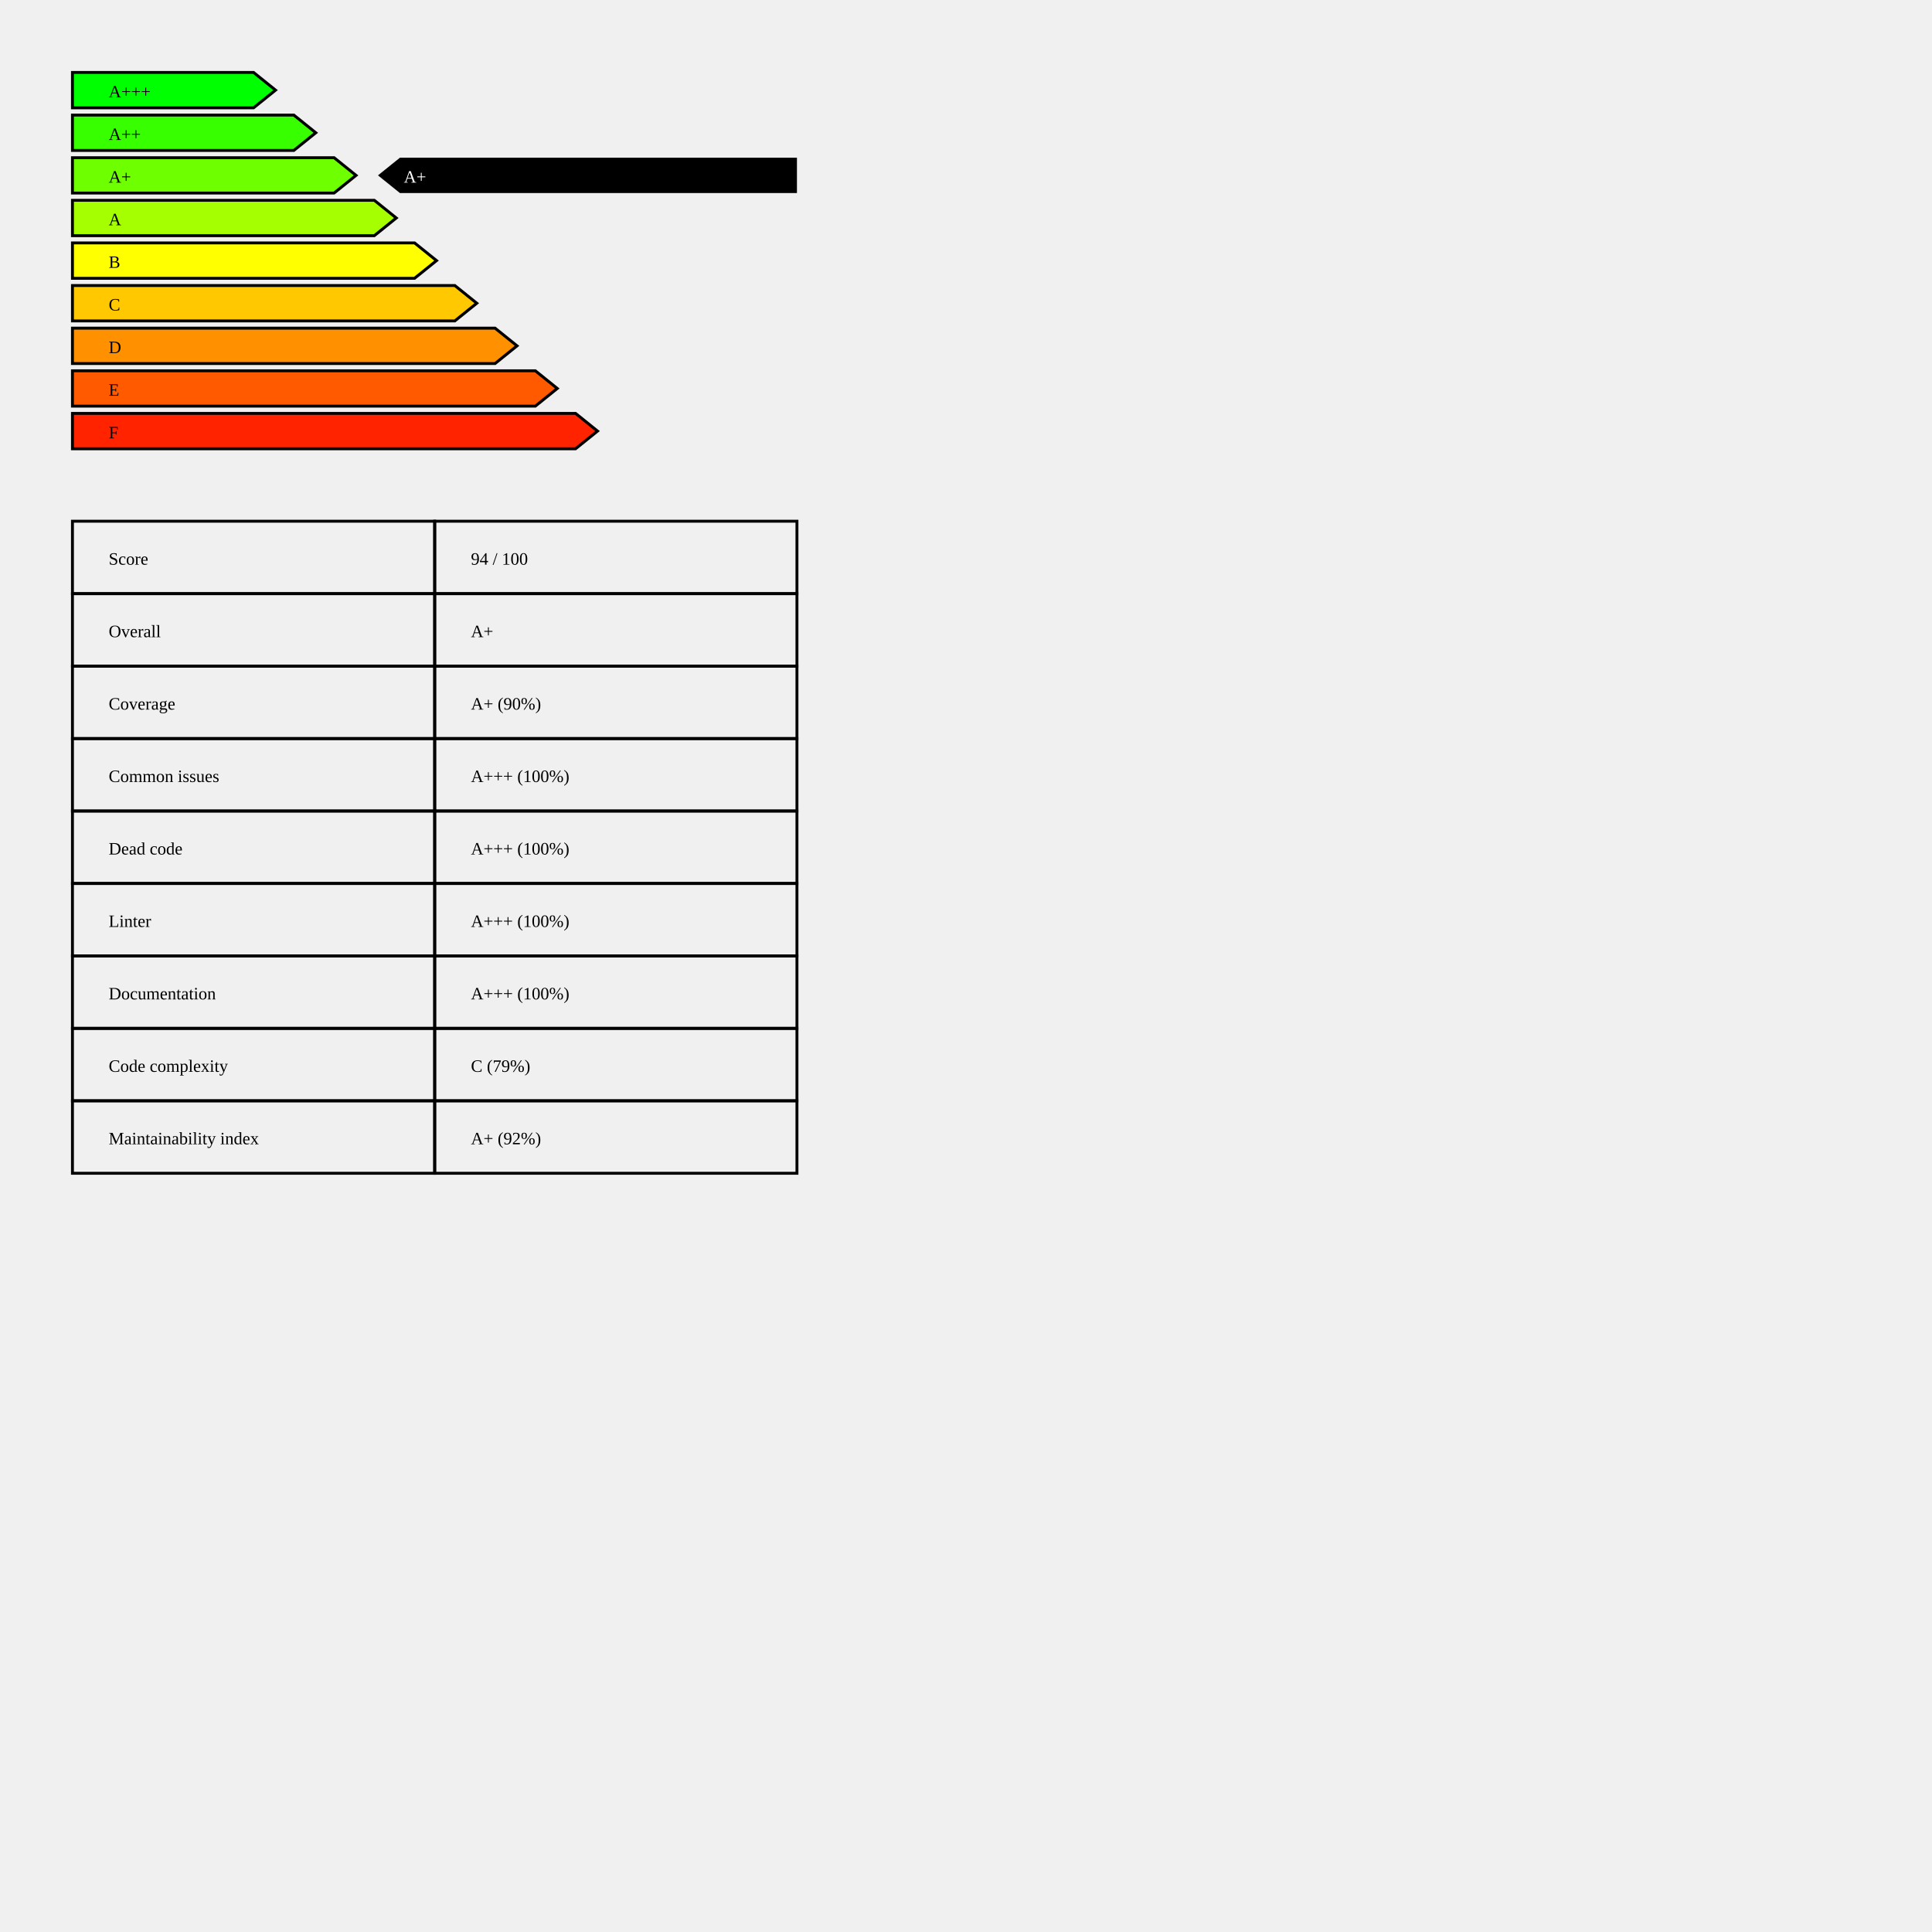
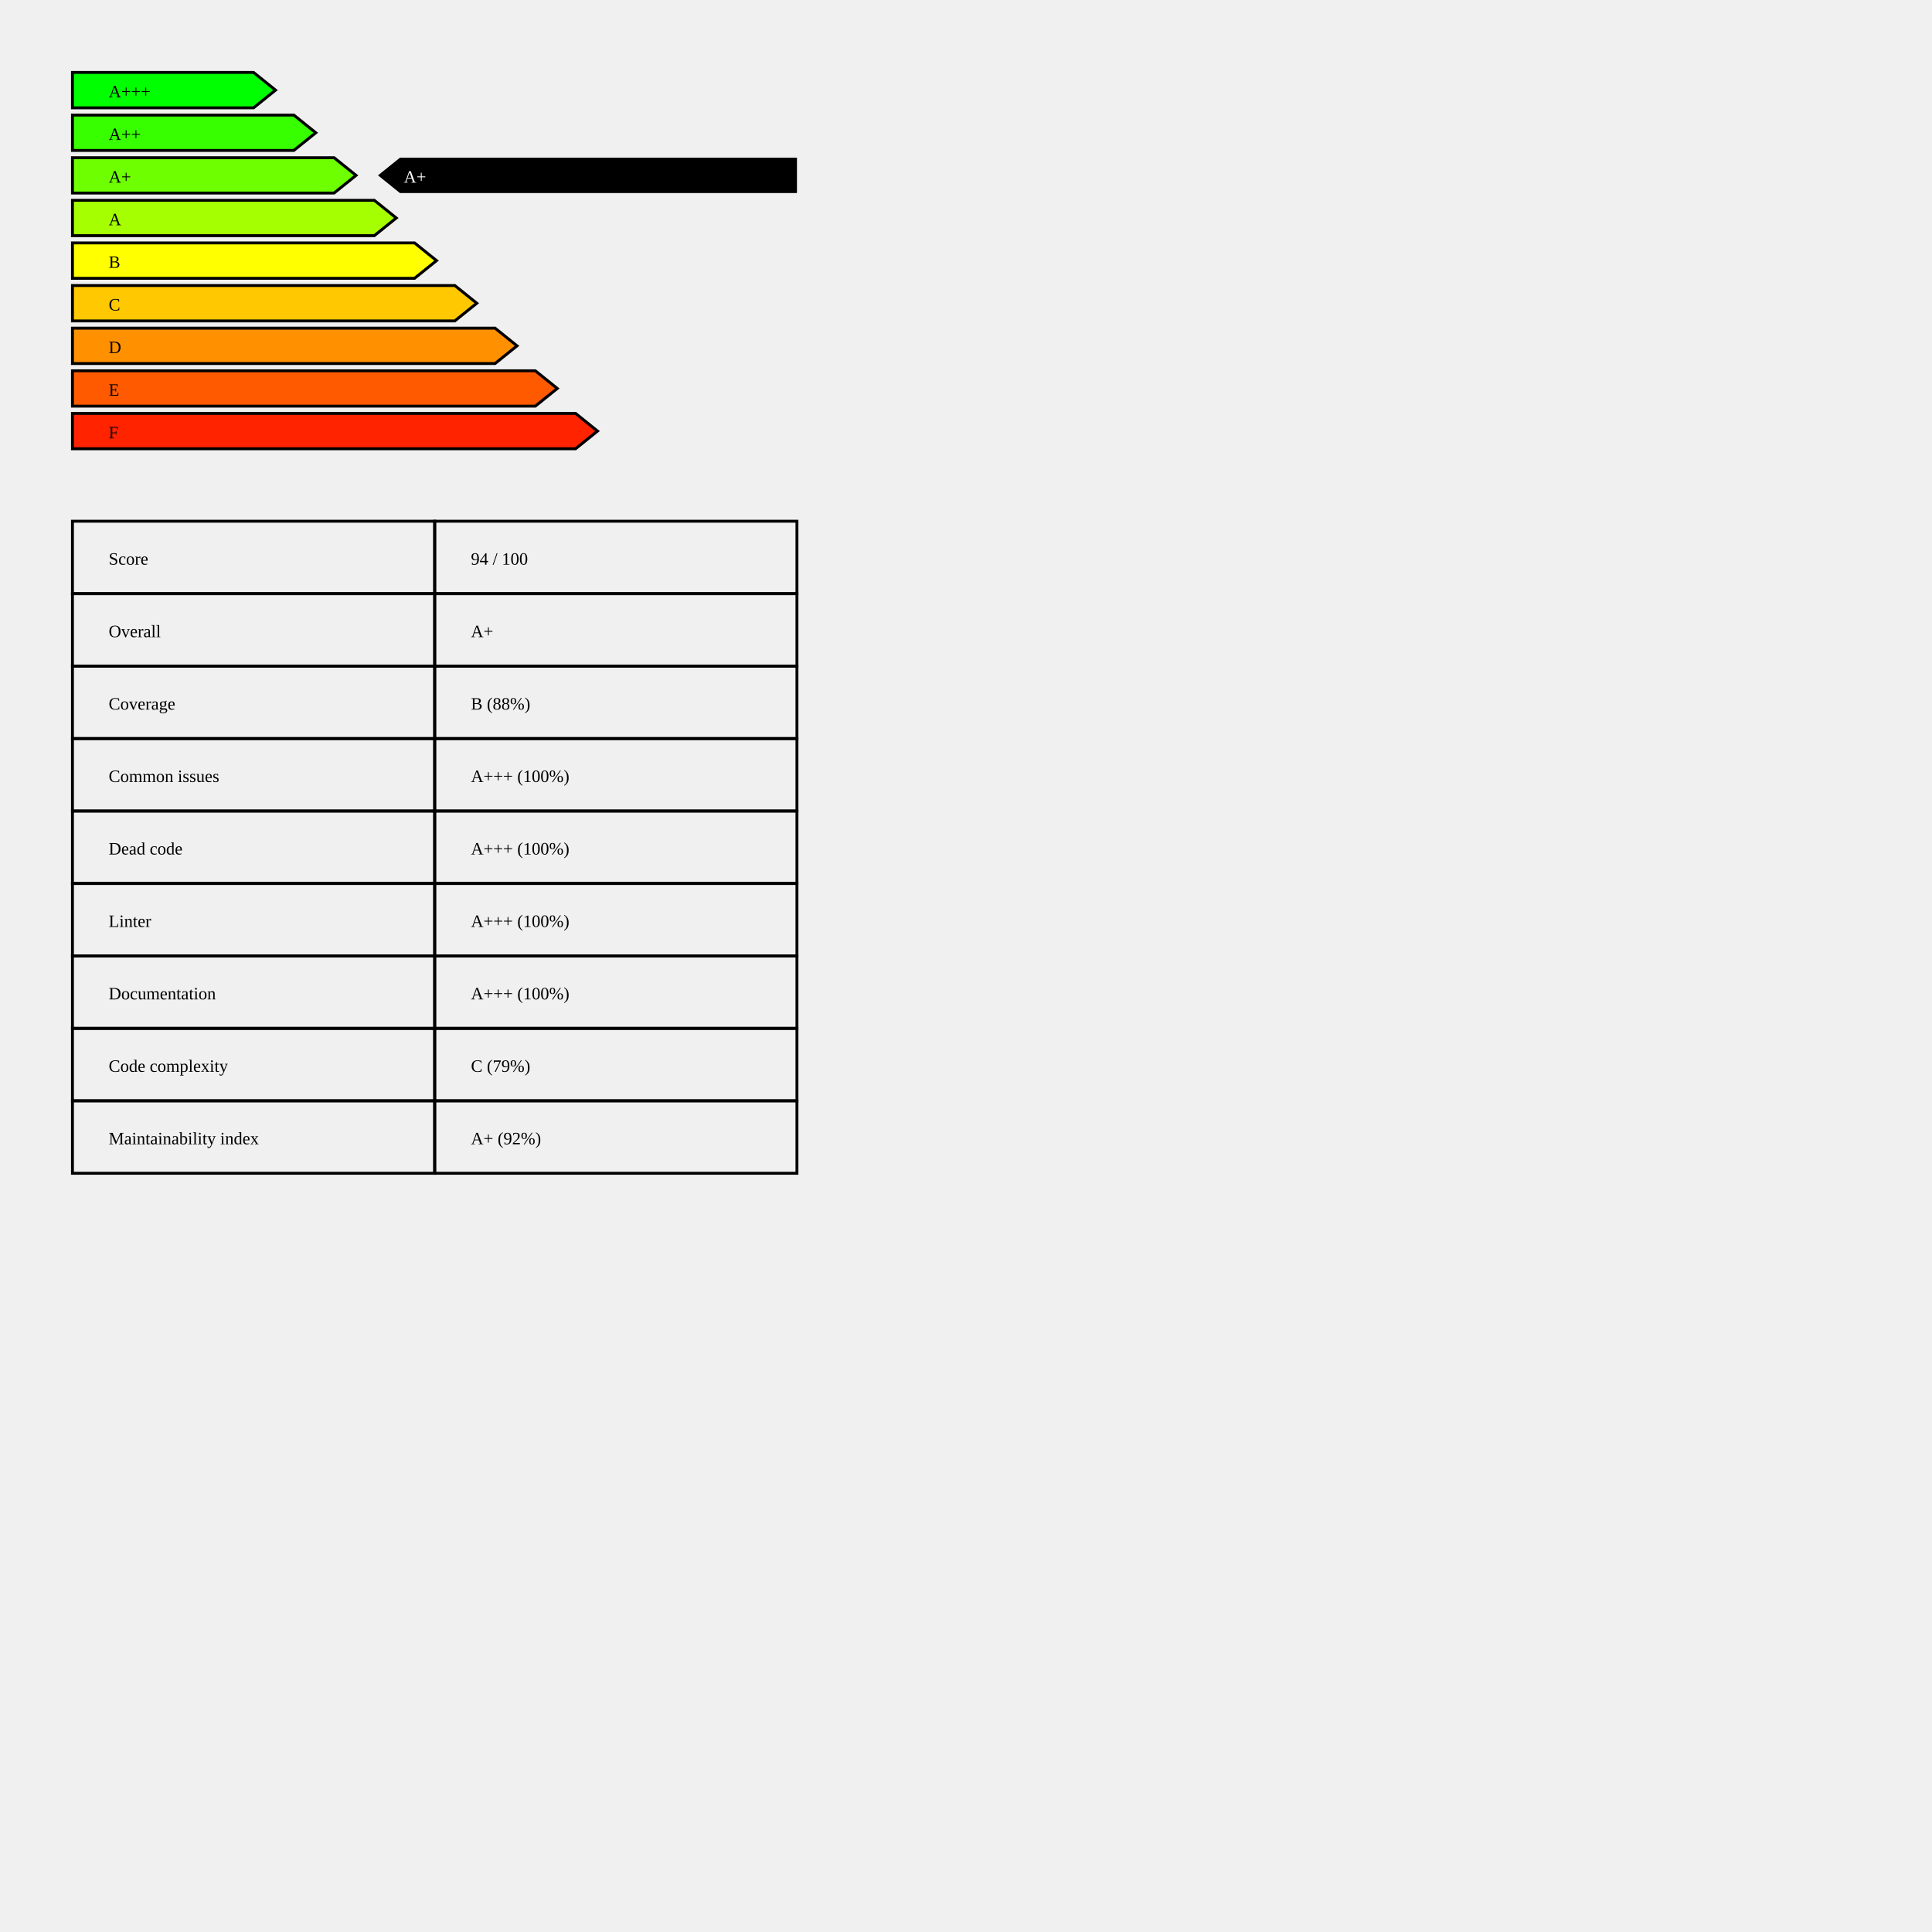
<svg xmlns="http://www.w3.org/2000/svg" baseProfile="full" height="1000pt" version="1.1" width="1000pt">
  <defs />
  <polygon points="50,50.0 175.0,50.0 190.152,62.206 175.0,74.412 50,74.412 50,50.0" style="fill:rgb(0 255 0);stroke:black;stroke-width:2;" />
  <text x="75.0" y="67.206">A+++</text>
  <polygon points="50,79.412 202.778,79.412 217.929,91.618 202.778,103.824 50,103.824 50,79.412" style="fill:rgb(55 255 0);stroke:black;stroke-width:2;" />
  <text x="75.0" y="96.618">A++</text>
  <polygon points="50,108.824 230.556,108.824 245.707,121.029 230.556,133.235 50,133.235 50,108.824" style="fill:rgb(110 255 0);stroke:black;stroke-width:2;" />
  <text x="75.0" y="126.029">A+</text>
  <polygon points="50,138.235 258.333,138.235 273.485,150.441 258.333,162.647 50,162.647 50,138.235" style="fill:rgb(165 255 0);stroke:black;stroke-width:2;" />
  <text x="75.0" y="155.441">A</text>
  <polygon points="50,167.647 286.111,167.647 301.263,179.853 286.111,192.059 50,192.059 50,167.647" style="fill:rgb(255 255 0);stroke:black;stroke-width:2;" />
  <text x="75.0" y="184.853">B</text>
  <polygon points="50,197.059 313.889,197.059 329.04,209.265 313.889,221.471 50,221.471 50,197.059" style="fill:rgb(255 200 0);stroke:black;stroke-width:2;" />
  <text x="75.0" y="214.265">C</text>
  <polygon points="50,226.471 341.667,226.471 356.818,238.676 341.667,250.882 50,250.882 50,226.471" style="fill:rgb(255 145 0);stroke:black;stroke-width:2;" />
  <text x="75.0" y="243.676">D</text>
  <polygon points="50,255.882 369.444,255.882 384.596,268.088 369.444,280.294 50,280.294 50,255.882" style="fill:rgb(255 90 0);stroke:black;stroke-width:2;" />
  <text x="75.0" y="273.088">E</text>
  <polygon points="50,285.294 397.222,285.294 412.374,297.5 397.222,309.706 50,309.706 50,285.294" style="fill:rgb(255 35 0);stroke:black;stroke-width:2;" />
  <text x="75.0" y="302.5">F</text>
  <polygon points="276.01,108.824 260.859,121.029 276.01,133.235 550,133.235 550,108.824" style="fill:black;" />
  <text fill="white" x="278.687" y="126.029">A+</text>
  <text x="75.0" y="389.706">Score</text>
  <text x="325.0" y="389.706">94 / 100</text>
  <polygon points="50,359.706 300,359.706 300,409.706 50,409.706 50,359.706" style="fill:none; stroke:black;stroke-width:2;" />
  <polygon points="300,359.706 550,359.706 550,409.706 300,409.706 300,359.706" style="fill:none; stroke:black;stroke-width:2;" />
  <text x="75.0" y="439.706">Overall</text>
  <text x="325.0" y="439.706">A+</text>
  <polygon points="50,409.706 300,409.706 300,459.706 50,459.706 50,409.706" style="fill:none; stroke:black;stroke-width:2;" />
  <polygon points="300,409.706 550,409.706 550,459.706 300,459.706 300,409.706" style="fill:none; stroke:black;stroke-width:2;" />
  <text x="75.0" y="489.706">Coverage</text>
-   <text x="325.0" y="489.706">A+  (90%)</text>
+   <text x="325.0" y="489.706">B  (88%)</text>
  <polygon points="50,459.706 300,459.706 300,509.706 50,509.706 50,459.706" style="fill:none; stroke:black;stroke-width:2;" />
  <polygon points="300,459.706 550,459.706 550,509.706 300,509.706 300,459.706" style="fill:none; stroke:black;stroke-width:2;" />
  <text x="75.0" y="539.706">Common issues</text>
  <text x="325.0" y="539.706">A+++  (100%)</text>
  <polygon points="50,509.706 300,509.706 300,559.706 50,559.706 50,509.706" style="fill:none; stroke:black;stroke-width:2;" />
  <polygon points="300,509.706 550,509.706 550,559.706 300,559.706 300,509.706" style="fill:none; stroke:black;stroke-width:2;" />
  <text x="75.0" y="589.706">Dead code</text>
  <text x="325.0" y="589.706">A+++  (100%)</text>
  <polygon points="50,559.706 300,559.706 300,609.706 50,609.706 50,559.706" style="fill:none; stroke:black;stroke-width:2;" />
  <polygon points="300,559.706 550,559.706 550,609.706 300,609.706 300,559.706" style="fill:none; stroke:black;stroke-width:2;" />
  <text x="75.0" y="639.706">Linter</text>
  <text x="325.0" y="639.706">A+++  (100%)</text>
  <polygon points="50,609.706 300,609.706 300,659.706 50,659.706 50,609.706" style="fill:none; stroke:black;stroke-width:2;" />
  <polygon points="300,609.706 550,609.706 550,659.706 300,659.706 300,609.706" style="fill:none; stroke:black;stroke-width:2;" />
  <text x="75.0" y="689.706">Documentation</text>
  <text x="325.0" y="689.706">A+++  (100%)</text>
  <polygon points="50,659.706 300,659.706 300,709.706 50,709.706 50,659.706" style="fill:none; stroke:black;stroke-width:2;" />
  <polygon points="300,659.706 550,659.706 550,709.706 300,709.706 300,659.706" style="fill:none; stroke:black;stroke-width:2;" />
  <text x="75.0" y="739.706">Code complexity</text>
  <text x="325.0" y="739.706">C  (79%)</text>
  <polygon points="50,709.706 300,709.706 300,759.706 50,759.706 50,709.706" style="fill:none; stroke:black;stroke-width:2;" />
  <polygon points="300,709.706 550,709.706 550,759.706 300,759.706 300,709.706" style="fill:none; stroke:black;stroke-width:2;" />
  <text x="75.0" y="789.706">Maintainability index</text>
  <text x="325.0" y="789.706">A+  (92%)</text>
  <polygon points="50,759.706 300,759.706 300,809.706 50,809.706 50,759.706" style="fill:none; stroke:black;stroke-width:2;" />
  <polygon points="300,759.706 550,759.706 550,809.706 300,809.706 300,759.706" style="fill:none; stroke:black;stroke-width:2;" />
</svg>
